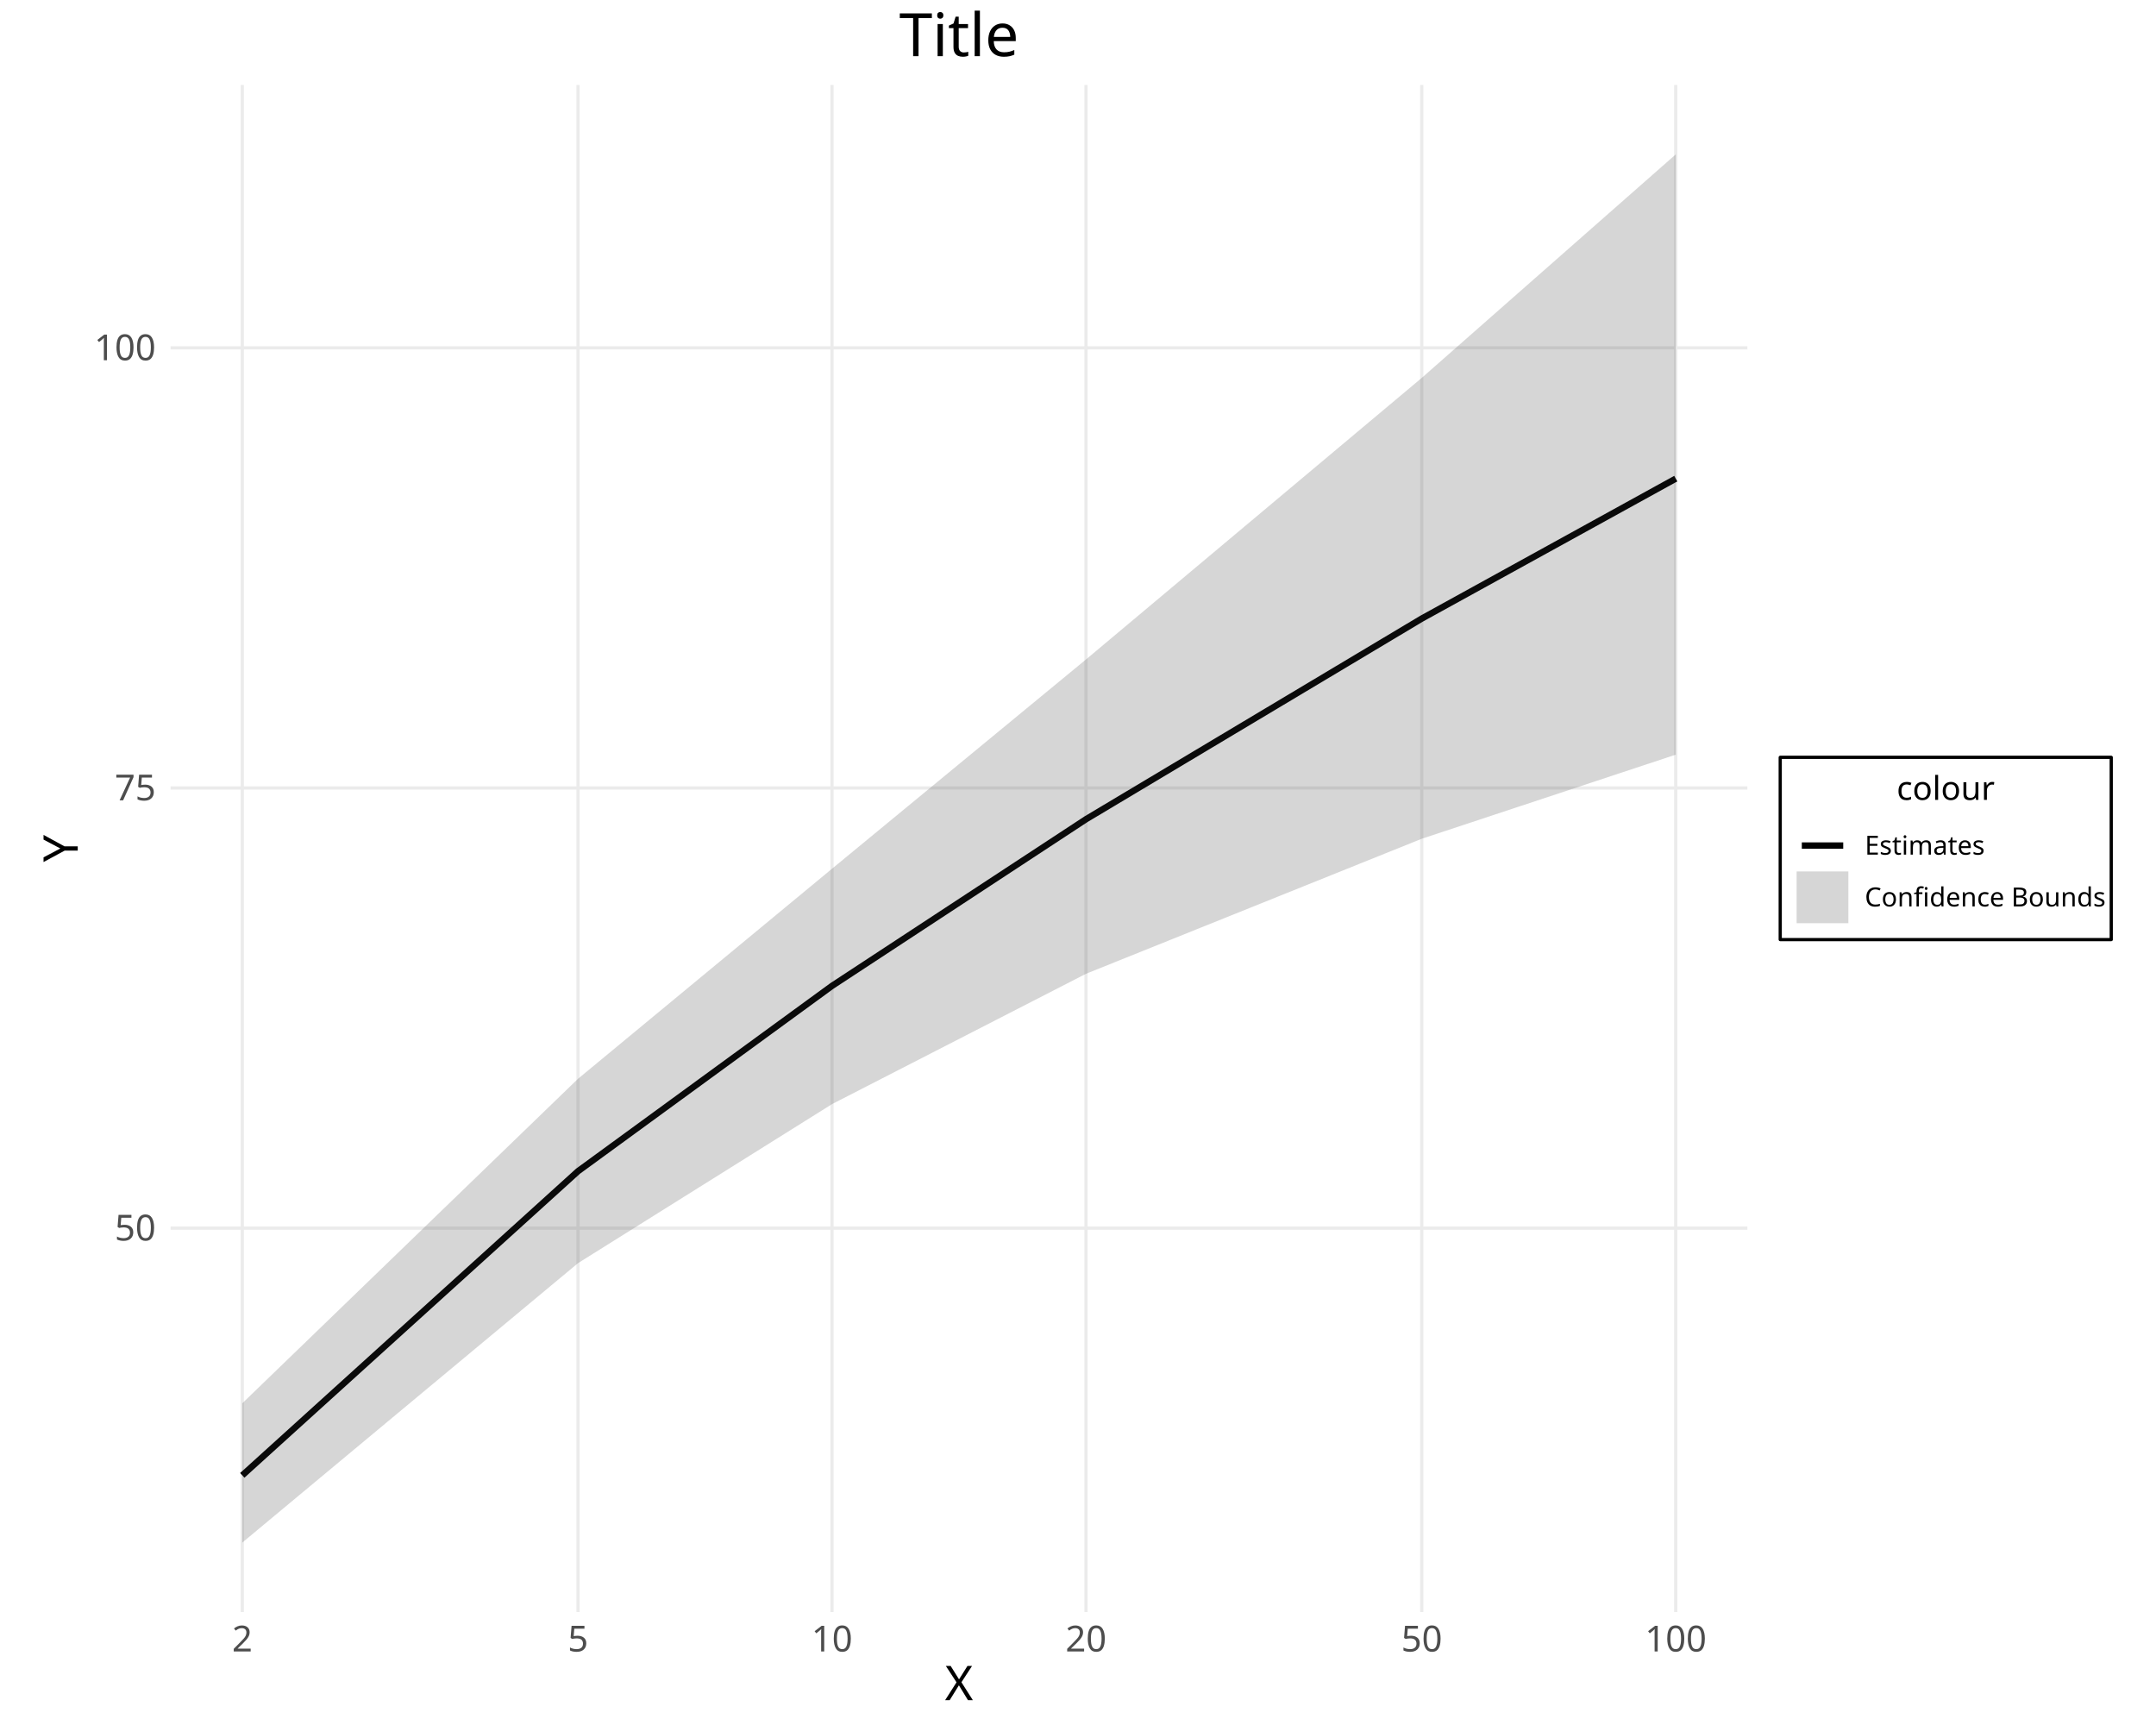
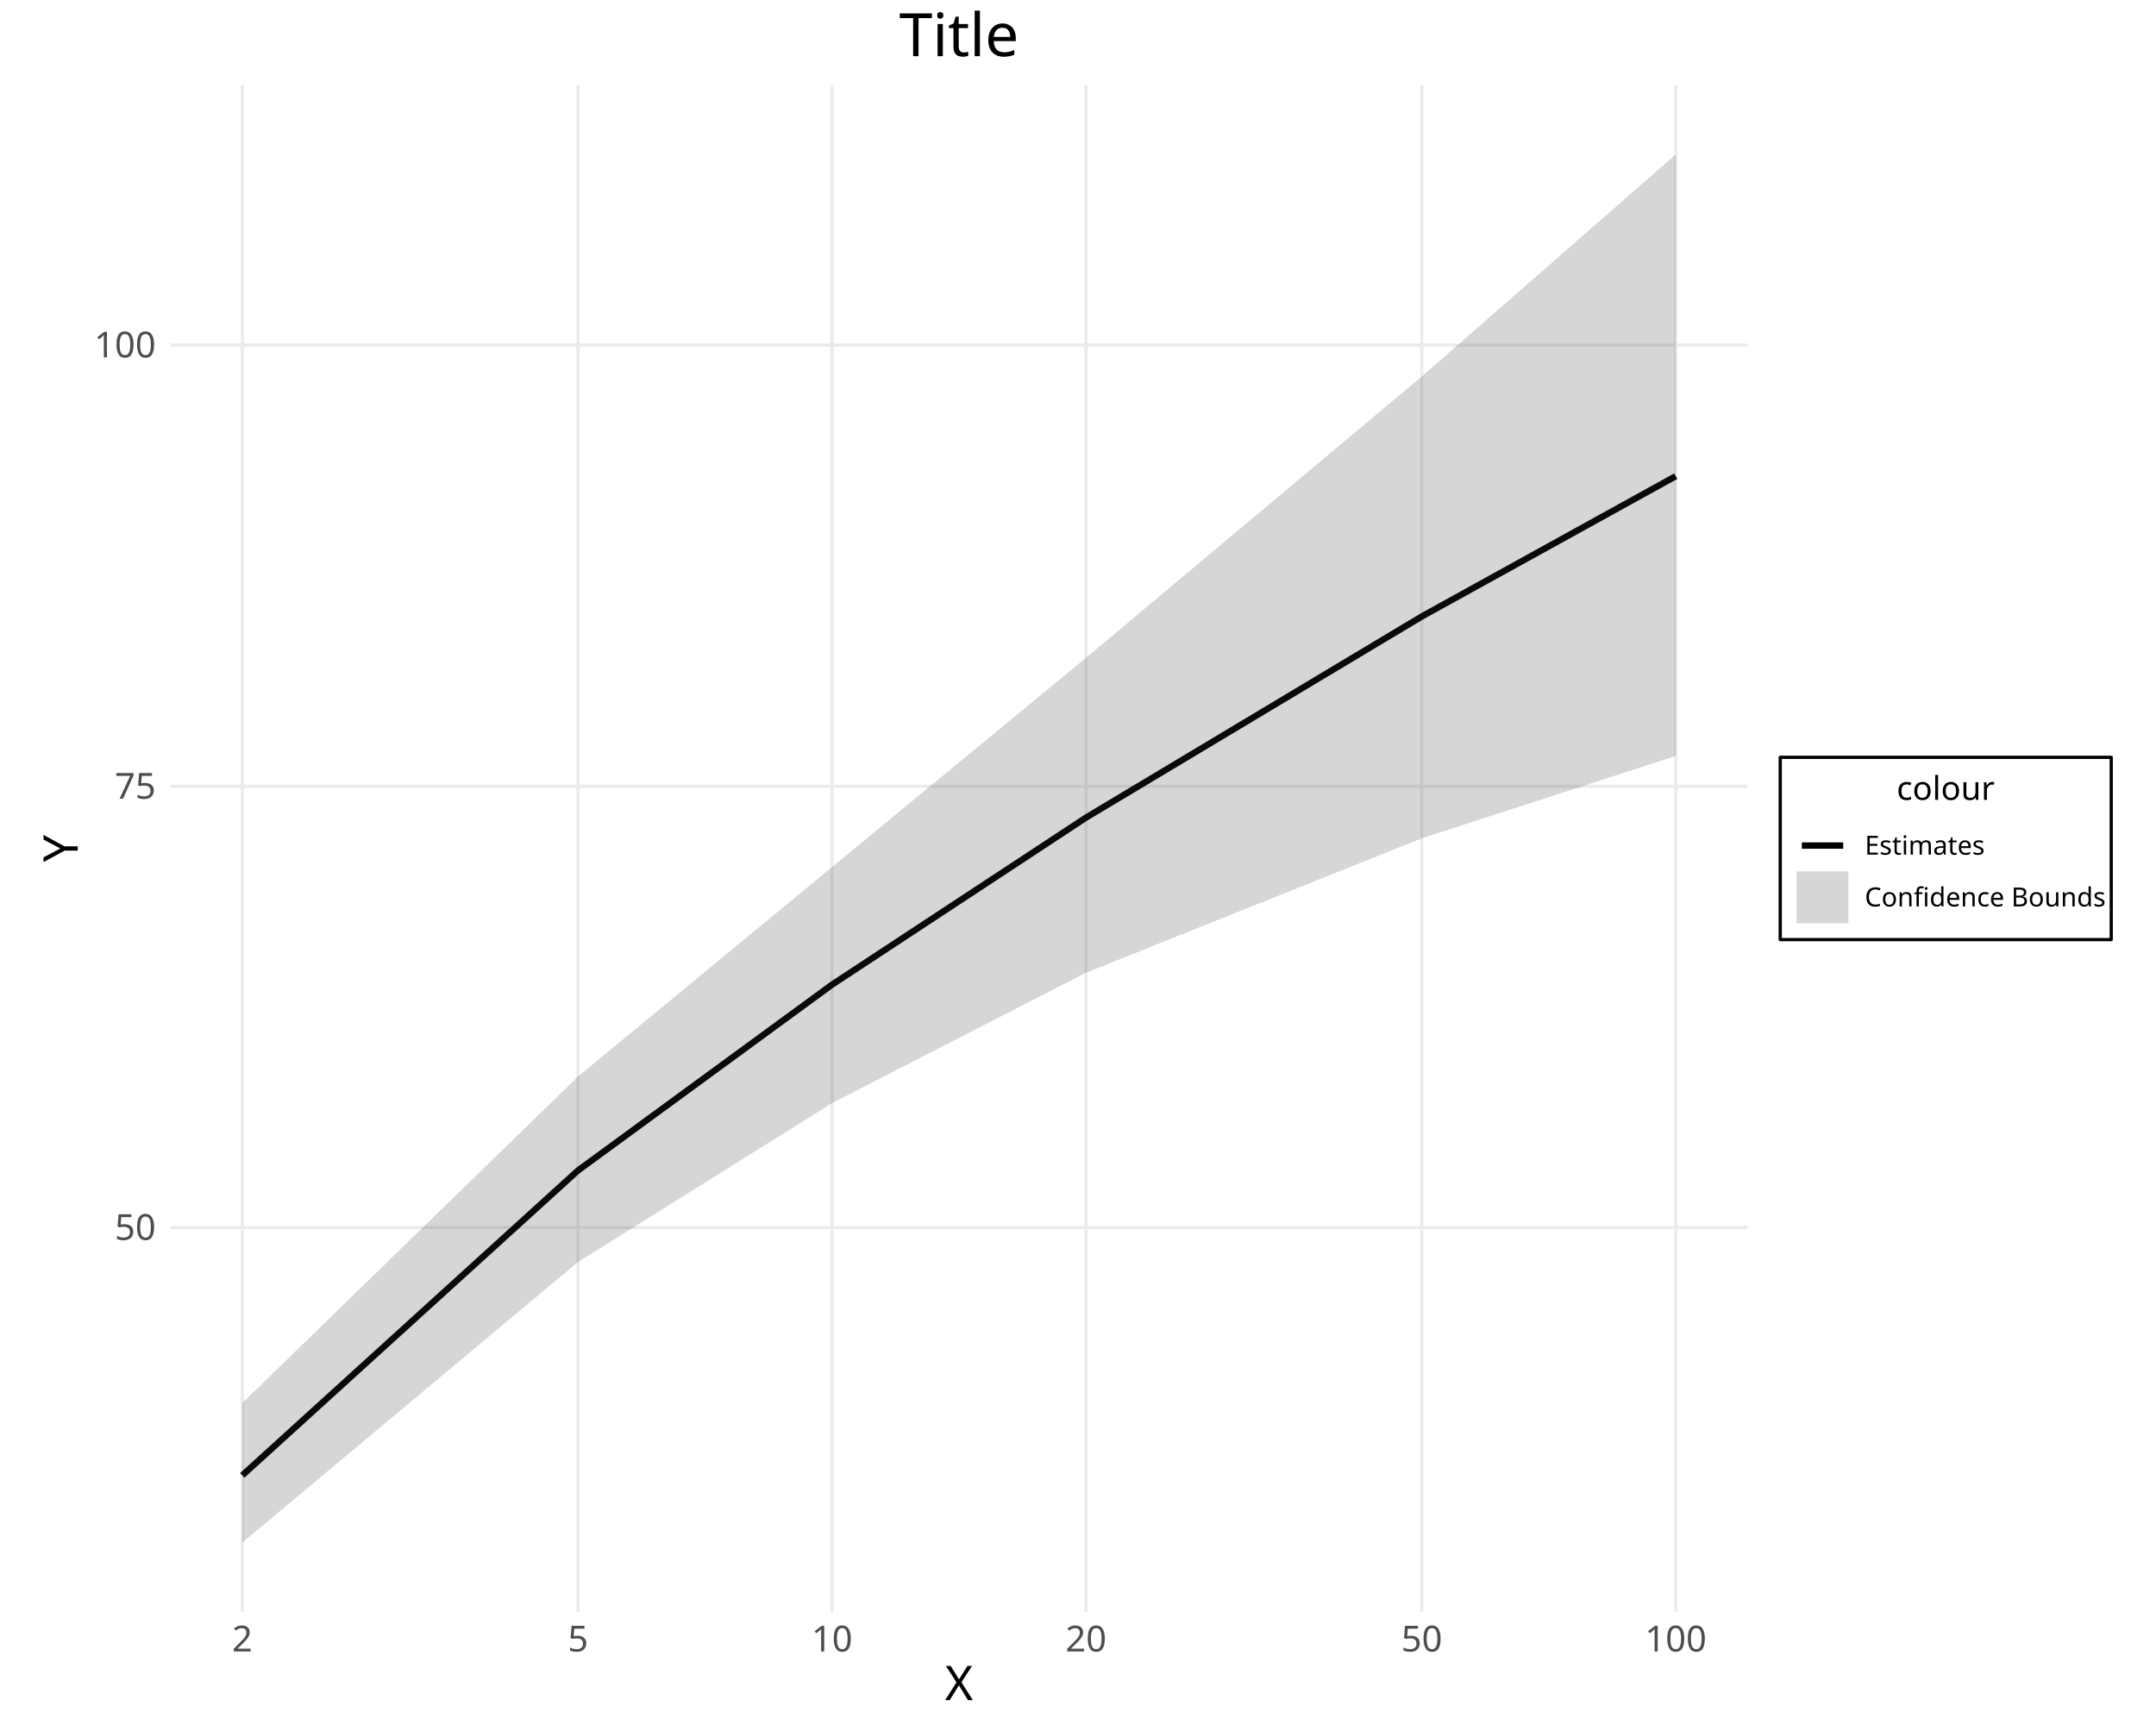
<svg xmlns="http://www.w3.org/2000/svg" class="svglite" data-engine-version="2.0" width="720.00pt" height="576.00pt" viewBox="0 0 720.00 576.00">
  <defs>
    <style type="text/css">
    .svglite line, .svglite polyline, .svglite polygon, .svglite path, .svglite rect, .svglite circle {
      fill: none;
      stroke: #000000;
      stroke-linecap: round;
      stroke-linejoin: round;
      stroke-miterlimit: 10.00;
    }
  </style>
  </defs>
  <rect width="100%" height="100%" style="stroke: none; fill: #FFFFFF;" />
  <defs>
    <clipPath id="cpMC4wMHw3MjAuMDB8MC4wMHw1NzYuMDA=">
      <rect x="0.00" y="0.00" width="720.00" height="576.00" />
    </clipPath>
  </defs>
  <g clip-path="url(#cpMC4wMHw3MjAuMDB8MC4wMHw1NzYuMDA=)">
    <rect x="0.00" y="0.00" width="720.00" height="576.00" style="stroke-width: 1.07; stroke: none; fill: #FFFFFF;" />
  </g>
  <defs>
    <clipPath id="cpNTYuOTd8NTgzLjU1fDI4LjM4fDUzOC4yNw==">
      <rect x="56.97" y="28.38" width="526.58" height="509.89" />
    </clipPath>
  </defs>
  <g clip-path="url(#cpNTYuOTd8NTgzLjU1fDI4LjM4fDUzOC4yNw==)">
-     <polyline points="56.97,410.10 583.55,410.10 " style="stroke-width: 1.07; stroke: #EBEBEB; stroke-linecap: butt;" />
-     <polyline points="56.97,263.12 583.55,263.12 " style="stroke-width: 1.07; stroke: #EBEBEB; stroke-linecap: butt;" />
-     <polyline points="56.97,116.15 583.55,116.15 " style="stroke-width: 1.07; stroke: #EBEBEB; stroke-linecap: butt;" />
+     <polyline points="56.97,409.89 583.55,409.89 " style="stroke-width: 1.07; stroke: #EBEBEB; stroke-linecap: butt;" />
+     <polyline points="56.97,262.56 583.55,262.56 " style="stroke-width: 1.07; stroke: #EBEBEB; stroke-linecap: butt;" />
+     <polyline points="56.97,115.22 583.55,115.22 " style="stroke-width: 1.07; stroke: #EBEBEB; stroke-linecap: butt;" />
    <polyline points="80.91,538.27 80.91,28.38 " style="stroke-width: 1.07; stroke: #EBEBEB; stroke-linecap: butt;" />
    <polyline points="193.03,538.27 193.03,28.38 " style="stroke-width: 1.07; stroke: #EBEBEB; stroke-linecap: butt;" />
    <polyline points="277.85,538.27 277.85,28.38 " style="stroke-width: 1.07; stroke: #EBEBEB; stroke-linecap: butt;" />
    <polyline points="362.67,538.27 362.67,28.38 " style="stroke-width: 1.07; stroke: #EBEBEB; stroke-linecap: butt;" />
    <polyline points="474.80,538.27 474.80,28.38 " style="stroke-width: 1.07; stroke: #EBEBEB; stroke-linecap: butt;" />
    <polyline points="559.62,538.27 559.62,28.38 " style="stroke-width: 1.07; stroke: #EBEBEB; stroke-linecap: butt;" />
-     <polyline points="80.91,492.64 193.03,391.08 277.85,329.20 362.67,273.55 474.80,206.55 559.62,159.82 " style="stroke-width: 2.13; stroke-linecap: butt;" />
-     <polygon points="80.91,468.58 193.03,360.22 277.85,290.08 362.67,220.20 474.80,126.18 559.62,51.55 559.62,251.99 474.80,280.07 362.67,325.16 277.85,368.68 193.03,421.78 80.91,515.09 " style="stroke-width: 0.00; stroke: none; stroke-linecap: butt; fill: #333333; fill-opacity: 0.20;" />
-     <polyline points="80.91,468.58 193.03,360.22 277.85,290.08 362.67,220.20 474.80,126.18 559.62,51.55 " style="stroke-width: 0.00; stroke: #7F7F7F; stroke-linecap: butt;" />
-     <polyline points="559.62,251.99 474.80,280.07 362.67,325.16 277.85,368.68 193.03,421.78 80.91,515.09 " style="stroke-width: 0.00; stroke: #7F7F7F; stroke-linecap: butt;" />
+     <polyline points="80.91,492.64 193.03,390.83 277.85,328.79 362.67,273.01 474.80,205.85 559.62,159.00 " style="stroke-width: 2.13; stroke-linecap: butt;" />
+     <polygon points="80.91,468.50 193.03,359.46 277.85,289.52 362.67,219.65 474.80,125.71 559.62,51.55 559.62,252.42 474.80,279.92 362.67,324.80 277.85,368.35 193.03,421.40 80.91,515.09 " style="stroke-width: 0.00; stroke: none; stroke-linecap: butt; fill: #333333; fill-opacity: 0.20;" />
+     <polyline points="80.91,468.50 193.03,359.46 277.85,289.52 362.67,219.65 474.80,125.71 559.62,51.55 " style="stroke-width: 0.00; stroke: #7F7F7F; stroke-linecap: butt;" />
+     <polyline points="559.62,252.42 474.80,279.92 362.67,324.80 277.85,368.35 193.03,421.40 80.91,515.09 " style="stroke-width: 0.00; stroke: #7F7F7F; stroke-linecap: butt;" />
  </g>
  <g clip-path="url(#cpMC4wMHw3MjAuMDB8MC4wMHw1NzYuMDA=)">
-     <text x="52.04" y="414.22" text-anchor="end" style="font-size: 12.00px; fill: #4D4D4D; font-family: sans;" textLength="13.35px" lengthAdjust="spacingAndGlyphs">50</text>
-     <text x="52.04" y="267.25" text-anchor="end" style="font-size: 12.00px; fill: #4D4D4D; font-family: sans;" textLength="13.35px" lengthAdjust="spacingAndGlyphs">75</text>
-     <text x="52.04" y="120.28" text-anchor="end" style="font-size: 12.00px; fill: #4D4D4D; font-family: sans;" textLength="20.02px" lengthAdjust="spacingAndGlyphs">100</text>
+     <text x="52.04" y="414.02" text-anchor="end" style="font-size: 12.00px; fill: #4D4D4D; font-family: sans;" textLength="13.35px" lengthAdjust="spacingAndGlyphs">50</text>
+     <text x="52.04" y="266.69" text-anchor="end" style="font-size: 12.00px; fill: #4D4D4D; font-family: sans;" textLength="13.35px" lengthAdjust="spacingAndGlyphs">75</text>
+     <text x="52.04" y="119.35" text-anchor="end" style="font-size: 12.00px; fill: #4D4D4D; font-family: sans;" textLength="20.02px" lengthAdjust="spacingAndGlyphs">100</text>
    <text x="80.91" y="551.45" text-anchor="middle" style="font-size: 12.00px; fill: #4D4D4D; font-family: sans;" textLength="6.67px" lengthAdjust="spacingAndGlyphs">2</text>
    <text x="193.03" y="551.45" text-anchor="middle" style="font-size: 12.00px; fill: #4D4D4D; font-family: sans;" textLength="6.67px" lengthAdjust="spacingAndGlyphs">5</text>
    <text x="277.85" y="551.45" text-anchor="middle" style="font-size: 12.00px; fill: #4D4D4D; font-family: sans;" textLength="13.35px" lengthAdjust="spacingAndGlyphs">10</text>
    <text x="362.67" y="551.45" text-anchor="middle" style="font-size: 12.00px; fill: #4D4D4D; font-family: sans;" textLength="13.35px" lengthAdjust="spacingAndGlyphs">20</text>
    <text x="474.80" y="551.45" text-anchor="middle" style="font-size: 12.00px; fill: #4D4D4D; font-family: sans;" textLength="13.35px" lengthAdjust="spacingAndGlyphs">50</text>
    <text x="559.62" y="551.45" text-anchor="middle" style="font-size: 12.00px; fill: #4D4D4D; font-family: sans;" textLength="20.02px" lengthAdjust="spacingAndGlyphs">100</text>
    <text x="320.26" y="567.70" text-anchor="middle" style="font-size: 16.00px; font-family: sans;" textLength="10.68px" lengthAdjust="spacingAndGlyphs">X</text>
    <text transform="translate(25.96,283.32) rotate(-90)" text-anchor="middle" style="font-size: 16.00px; font-family: sans;" textLength="10.68px" lengthAdjust="spacingAndGlyphs">Y</text>
    <rect x="594.51" y="252.89" width="110.54" height="60.85" style="stroke-width: 0.75; fill: #FFFFFF;" />
    <rect x="594.51" y="252.89" width="110.54" height="60.85" style="stroke-width: 1.07; fill: #FFFFFF;" />
    <text x="649.78" y="267.09" text-anchor="middle" style="font-size: 11.00px; font-family: sans;" textLength="29.96px" lengthAdjust="spacingAndGlyphs">colour</text>
    <line x1="601.72" y1="282.35" x2="615.55" y2="282.35" style="stroke-width: 2.13; stroke-linecap: butt;" />
    <rect x="599.99" y="290.99" width="17.28" height="17.28" style="stroke-width: 0.00; stroke: #7F7F7F; stroke-linecap: butt; stroke-linejoin: miter; fill: #333333; fill-opacity: 0.20;" />
    <text x="622.75" y="285.38" style="font-size: 8.80px; font-family: sans;" textLength="38.64px" lengthAdjust="spacingAndGlyphs">Estimates</text>
    <text x="622.75" y="302.66" style="font-size: 8.80px; font-family: sans;" textLength="76.82px" lengthAdjust="spacingAndGlyphs">Confidence Bounds</text>
    <text x="320.26" y="18.75" text-anchor="middle" style="font-size: 20.00px; font-family: sans;" textLength="37.78px" lengthAdjust="spacingAndGlyphs">Title</text>
  </g>
</svg>
